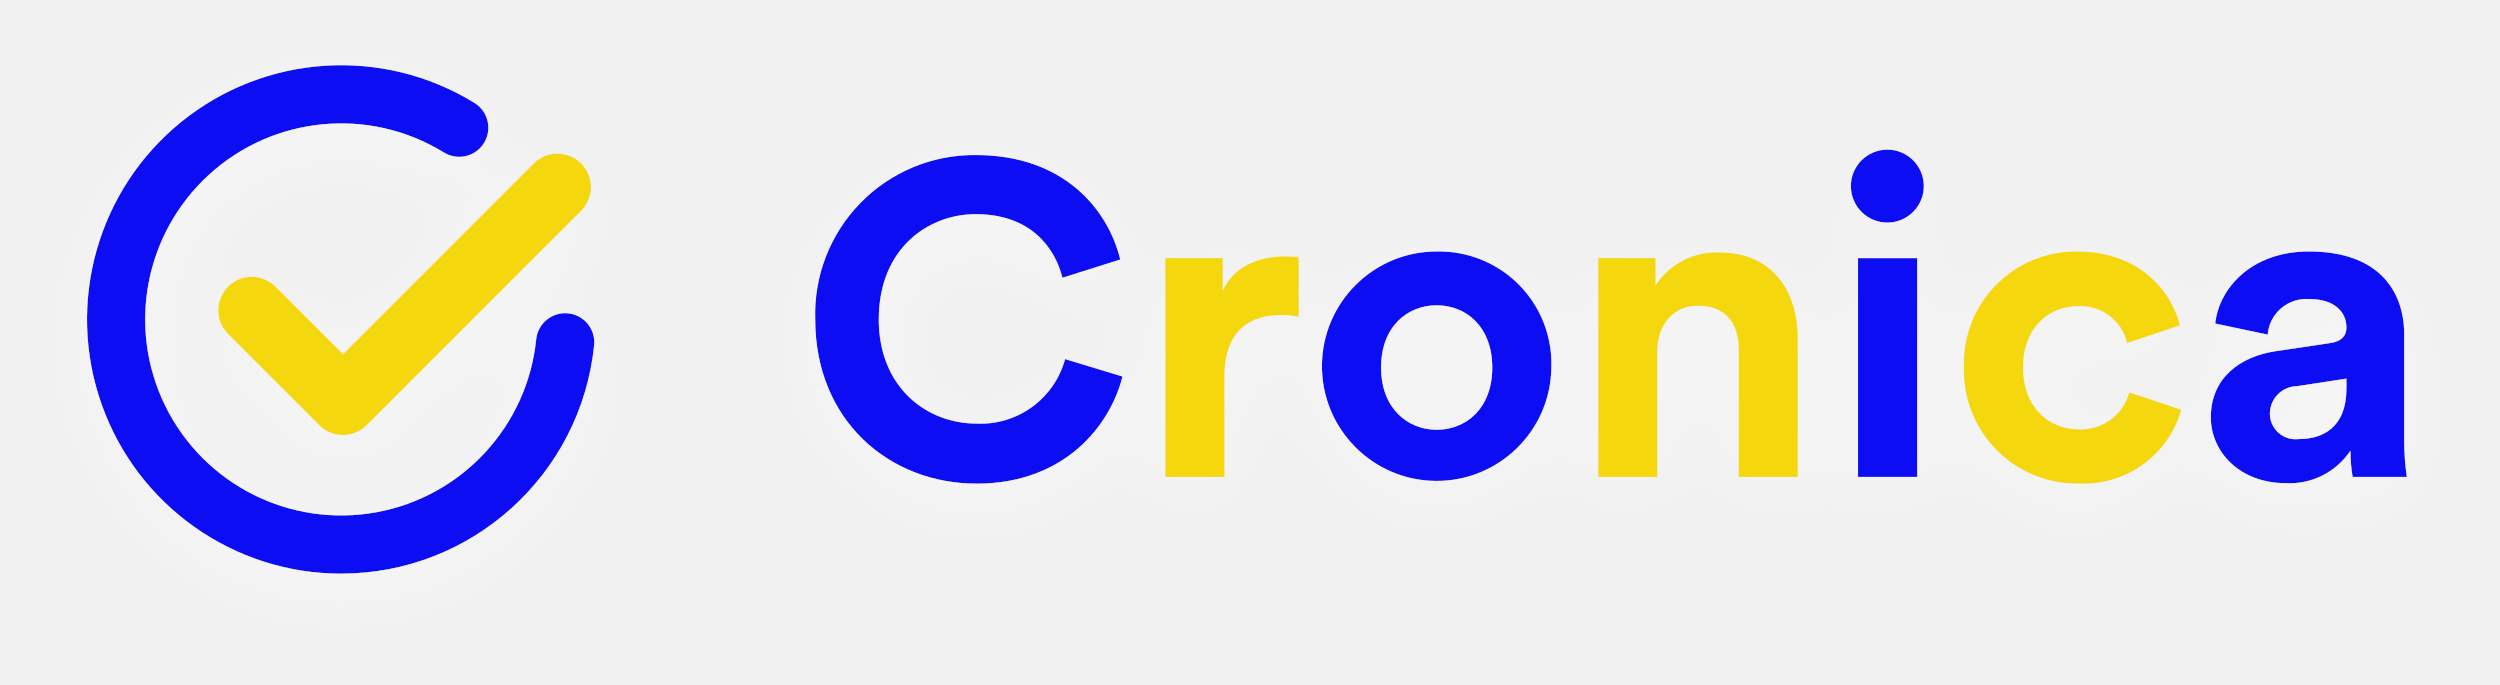
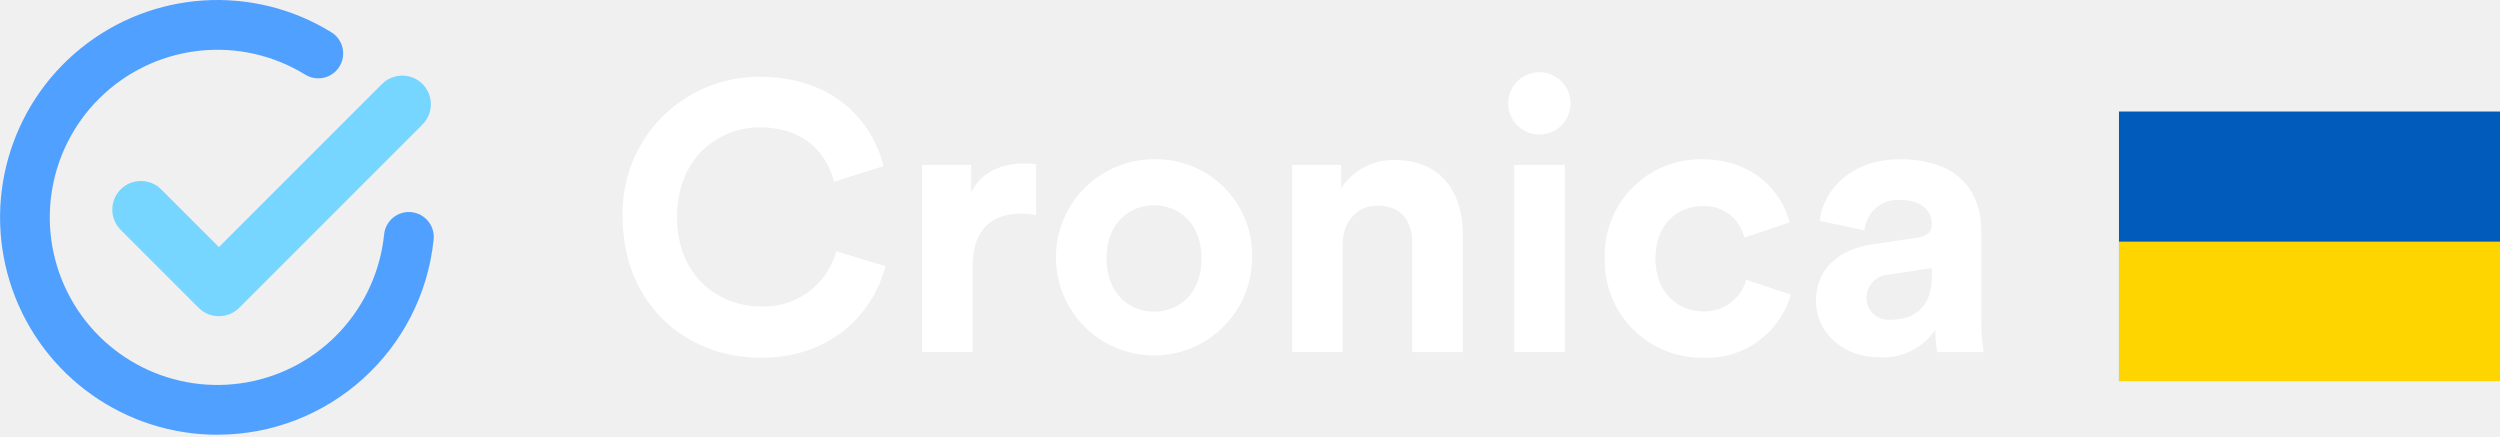
- <svg xmlns="http://www.w3.org/2000/svg" width="230px" height="63px" viewBox="0 0 230 63" version="1.1">
-   <defs>
-     <filter x="-9.3%" y="-42.6%" width="118.6%" height="185.1%" filterUnits="objectBoundingBox" id="filter-1">
-       <feOffset dx="0" dy="2" in="SourceAlpha" result="shadowOffsetOuter1" />
-       <feGaussianBlur stdDeviation="4" in="shadowOffsetOuter1" result="shadowBlurOuter1" />
-       <feColorMatrix values="0 0 0 0 1   0 0 0 0 1   0 0 0 0 1  0 0 0 0.5 0" type="matrix" in="shadowBlurOuter1" result="shadowMatrixOuter1" />
-       <feMerge>
-         <feMergeNode in="shadowMatrixOuter1" />
-         <feMergeNode in="SourceGraphic" />
-       </feMerge>
-     </filter>
-   </defs>
+ <svg xmlns="http://www.w3.org/2000/svg" width="269px" height="47px" viewBox="0 0 269 47" version="1.1">
  <g id="Page-1" stroke="none" stroke-width="1" fill="none" fill-rule="evenodd">
-     <g id="logo" filter="url(#filter-1)" transform="translate(8, 6)" fill-rule="nonzero">
-       <g id="Group_107">
-         <path d="M23.389,46.779 C13.481,46.776 4.65,40.531 1.346,31.19 C-1.958,21.85 0.981,11.441 8.683,5.208 C16.385,-1.024 27.178,-1.728 35.624,3.452 C36.452,3.947 36.95,4.85 36.928,5.814 C36.905,6.779 36.365,7.657 35.514,8.113 C34.664,8.569 33.634,8.532 32.818,8.016 C25.967,3.814 17.163,4.653 11.229,10.072 C5.295,15.492 3.663,24.184 7.228,31.386 C10.792,38.589 18.693,42.564 26.601,41.133 C34.509,39.702 40.515,33.211 41.33,25.216 C41.482,23.747 42.794,22.679 44.263,22.827 C45.732,22.975 46.805,24.283 46.661,25.753 C45.445,37.692 35.391,46.774 23.39,46.774 L23.389,46.779 Z" id="Path_1" fill="#070FF3" />
-         <path d="M23.555,34.022 C22.738,34.024 21.954,33.7 21.376,33.122 L12.966,24.712 C11.782,23.506 11.791,21.571 12.986,20.375 C14.182,19.18 16.117,19.171 17.323,20.355 L23.555,26.586 L41.085,9.056 C41.861,8.265 43.001,7.952 44.072,8.236 C45.143,8.519 45.979,9.355 46.262,10.426 C46.546,11.497 46.233,12.637 45.442,13.413 L25.733,33.122 C25.156,33.7 24.372,34.024 23.555,34.022 L23.555,34.022 Z" id="Path_2" fill="#F4D708" />
+     <g id="Group" fill-rule="nonzero">
+       <g id="ukrflag" transform="translate(228, 12)">
+         <rect id="Rectangle" fill="#005BBB" x="0" y="0" width="41" height="29" />
+         <rect id="Rectangle" fill="#FFD500" x="0" y="14" width="41" height="15" />
      </g>
-       <g id="Group_708" transform="translate(66.184, 7.617)">
-         <path d="M0.816,15.777 C0.682,11.788 2.183,7.917 4.971,5.06 C7.759,2.204 11.593,0.61 15.584,0.647 C23.603,0.647 27.733,5.555 28.879,10.258 L23.562,11.936 C22.862,9.156 20.615,6.087 15.584,6.087 C11.249,6.087 6.665,9.194 6.665,15.78 C6.665,21.957 11.003,25.354 15.665,25.354 C19.432,25.524 22.813,23.06 23.806,19.423 L29.082,21.023 C27.977,25.481 23.806,30.88 15.664,30.88 C7.566,30.873 0.816,25.024 0.816,15.777 Z" id="Path_2368" fill="#070FF3" />
-         <path d="M45.299,15.532 C44.76,15.423 44.212,15.368 43.662,15.368 C40.882,15.368 38.467,16.719 38.467,21.054 L38.467,30.26 L33.027,30.26 L33.027,10.133 L38.307,10.133 L38.307,13.121 C39.531,10.461 42.315,9.97 44.03,9.97 C44.454,9.976 44.878,10.003 45.299,10.052 L45.299,15.532 Z" id="Path_2369" fill="#F4D708" />
-         <path d="M68.543,20.198 C68.475,26.011 63.72,30.675 57.906,30.63 C52.093,30.584 47.411,25.847 47.434,20.033 C47.457,14.22 52.176,9.519 57.99,9.52 C60.83,9.457 63.57,10.566 65.566,12.586 C67.563,14.606 68.639,17.359 68.543,20.198 L68.543,20.198 Z M63.103,20.198 C63.103,16.392 60.647,14.471 57.99,14.471 C55.333,14.471 52.877,16.391 52.877,20.198 C52.877,23.96 55.329,25.921 57.99,25.921 C60.651,25.921 63.103,24.001 63.103,20.198 Z" id="Path_2370" fill="#070FF3" />
-         <path d="M78.29,30.26 L72.85,30.26 L72.85,10.133 L78.126,10.133 L78.126,12.633 C79.401,10.679 81.602,9.532 83.934,9.604 C88.924,9.604 91.216,13.165 91.216,17.582 L91.216,30.263 L85.776,30.263 L85.776,18.523 C85.776,16.272 84.671,14.512 82.055,14.512 C79.681,14.512 78.29,16.354 78.29,18.687 L78.29,30.26 Z" id="Path_2371" fill="#F4D708" />
-         <path d="M99.454,0.153 C101.301,0.154 102.799,1.648 102.806,3.495 C102.812,5.342 101.324,6.847 99.478,6.861 C97.631,6.875 96.12,5.394 96.098,3.547 C96.086,2.65 96.435,1.786 97.066,1.148 C97.696,0.51 98.557,0.151 99.454,0.153 L99.454,0.153 Z M96.754,30.259 L96.754,10.133 L102.198,10.133 L102.198,30.26 L96.754,30.259 Z" id="Path_2372" fill="#070FF3" />
-         <path d="M111.937,20.198 C111.937,23.837 114.307,25.884 117.091,25.884 C119.235,25.965 121.152,24.555 121.713,22.484 L126.498,24.084 C125.317,28.256 121.422,31.068 117.091,30.875 C114.251,30.927 111.512,29.817 109.511,27.801 C107.509,25.785 106.418,23.039 106.491,20.199 C106.389,17.379 107.448,14.641 109.42,12.623 C111.392,10.605 114.105,9.483 116.927,9.52 C122.408,9.52 125.515,12.92 126.375,16.311 L121.508,17.948 C121.032,15.891 119.159,14.465 117.05,14.554 C114.267,14.553 111.937,16.555 111.937,20.198 Z" id="Path_2373" fill="#F4D708" />
-         <path d="M135.222,18.684 L140.171,17.947 C141.317,17.783 141.685,17.21 141.685,16.515 C141.685,15.082 140.58,13.899 138.291,13.899 C136.326,13.741 134.604,15.205 134.444,17.17 L129.618,16.147 C129.945,12.999 132.848,9.52 138.247,9.52 C144.628,9.52 147.002,13.12 147.002,17.17 L147.002,27.07 C147.008,28.139 147.09,29.206 147.248,30.263 L142.258,30.263 C142.12,29.466 142.053,28.657 142.058,27.848 C140.745,29.818 138.492,30.953 136.127,30.836 C131.833,30.836 129.213,27.93 129.213,24.782 C129.209,21.177 131.869,19.175 135.222,18.684 Z M141.685,22.119 L141.685,21.219 L137.145,21.911 C135.759,21.934 134.647,23.063 134.645,24.449 C134.649,25.117 134.937,25.752 135.436,26.196 C135.936,26.641 136.6,26.852 137.264,26.779 C139.557,26.781 141.685,25.679 141.685,22.12 L141.685,22.119 Z" id="Path_2374" fill="#070FF3" />
+       <g id="logo">
+         <g id="Group_107">
+           <path d="M23.389,46.779 C13.481,46.776 4.65,40.531 1.346,31.19 C-1.958,21.85 0.981,11.441 8.683,5.208 C16.385,-1.024 27.178,-1.728 35.624,3.452 C36.452,3.947 36.95,4.85 36.928,5.814 C36.905,6.779 36.365,7.657 35.514,8.113 C34.664,8.569 33.634,8.532 32.818,8.016 C25.967,3.814 17.163,4.653 11.229,10.072 C5.295,15.492 3.663,24.184 7.228,31.386 C10.792,38.589 18.693,42.564 26.601,41.133 C34.509,39.702 40.515,33.211 41.33,25.216 C41.482,23.747 42.794,22.679 44.263,22.827 C45.732,22.975 46.805,24.283 46.661,25.753 C45.445,37.692 35.391,46.774 23.39,46.774 L23.389,46.779 Z" id="Path_1" fill="#50A0FF" />
+           <path d="M23.555,34.022 C22.738,34.024 21.954,33.7 21.376,33.122 L12.966,24.712 C11.782,23.506 11.791,21.571 12.986,20.375 C14.182,19.18 16.117,19.171 17.323,20.355 L23.555,26.586 L41.085,9.056 C41.861,8.265 43.001,7.952 44.072,8.236 C45.143,8.519 45.979,9.355 46.262,10.426 C46.546,11.497 46.233,12.637 45.442,13.413 L25.733,33.122 C25.156,33.7 24.372,34.024 23.555,34.022 L23.555,34.022 Z" id="Path_2" fill="#76D6FF" />
+         </g>
+         <g id="Group_708" transform="translate(66.184, 7.617)" fill="#FFFFFF">
+           <path d="M0.816,15.777 C0.682,11.788 2.183,7.917 4.971,5.06 C7.759,2.204 11.593,0.61 15.584,0.647 C23.603,0.647 27.733,5.555 28.879,10.258 L23.562,11.936 C22.862,9.156 20.615,6.087 15.584,6.087 C11.249,6.087 6.665,9.194 6.665,15.78 C6.665,21.957 11.003,25.354 15.665,25.354 C19.432,25.524 22.813,23.06 23.806,19.423 L29.082,21.023 C27.977,25.481 23.806,30.88 15.664,30.88 C7.566,30.873 0.816,25.024 0.816,15.777 Z" id="Path_2368" />
+           <path d="M45.299,15.532 C44.76,15.423 44.212,15.368 43.662,15.368 C40.882,15.368 38.467,16.719 38.467,21.054 L38.467,30.26 L33.027,30.26 L33.027,10.133 L38.307,10.133 L38.307,13.121 C39.531,10.461 42.315,9.97 44.03,9.97 C44.454,9.976 44.878,10.003 45.299,10.052 L45.299,15.532 Z" id="Path_2369" />
+           <path d="M68.543,20.198 C68.475,26.011 63.72,30.675 57.906,30.63 C52.093,30.584 47.411,25.847 47.434,20.033 C47.457,14.22 52.176,9.519 57.99,9.52 C60.83,9.457 63.57,10.566 65.566,12.586 C67.563,14.606 68.639,17.359 68.543,20.198 L68.543,20.198 Z M63.103,20.198 C63.103,16.392 60.647,14.471 57.99,14.471 C55.333,14.471 52.877,16.391 52.877,20.198 C52.877,23.96 55.329,25.921 57.99,25.921 C60.651,25.921 63.103,24.001 63.103,20.198 Z" id="Path_2370" />
+           <path d="M78.29,30.26 L72.85,30.26 L72.85,10.133 L78.126,10.133 L78.126,12.633 C79.401,10.679 81.602,9.532 83.934,9.604 C88.924,9.604 91.216,13.165 91.216,17.582 L91.216,30.263 L85.776,30.263 L85.776,18.523 C85.776,16.272 84.671,14.512 82.055,14.512 C79.681,14.512 78.29,16.354 78.29,18.687 L78.29,30.26 Z" id="Path_2371" />
+           <path d="M99.454,0.153 C101.301,0.154 102.799,1.648 102.806,3.495 C102.812,5.342 101.324,6.847 99.478,6.861 C97.631,6.875 96.12,5.394 96.098,3.547 C96.086,2.65 96.435,1.786 97.066,1.148 C97.696,0.51 98.557,0.151 99.454,0.153 L99.454,0.153 Z M96.754,30.259 L96.754,10.133 L102.198,10.133 L102.198,30.26 L96.754,30.259 Z" id="Path_2372" />
+           <path d="M111.937,20.198 C111.937,23.837 114.307,25.884 117.091,25.884 C119.235,25.965 121.152,24.555 121.713,22.484 L126.498,24.084 C125.317,28.256 121.422,31.068 117.091,30.875 C114.251,30.927 111.512,29.817 109.511,27.801 C107.509,25.785 106.418,23.039 106.491,20.199 C106.389,17.379 107.448,14.641 109.42,12.623 C111.392,10.605 114.105,9.483 116.927,9.52 C122.408,9.52 125.515,12.92 126.375,16.311 L121.508,17.948 C121.032,15.891 119.159,14.465 117.05,14.554 C114.267,14.553 111.937,16.555 111.937,20.198 Z" id="Path_2373" />
+           <path d="M135.222,18.684 L140.171,17.947 C141.317,17.783 141.685,17.21 141.685,16.515 C141.685,15.082 140.58,13.899 138.291,13.899 C136.326,13.741 134.604,15.205 134.444,17.17 L129.618,16.147 C129.945,12.999 132.848,9.52 138.247,9.52 C144.628,9.52 147.002,13.12 147.002,17.17 L147.002,27.07 C147.008,28.139 147.09,29.206 147.248,30.263 L142.258,30.263 C142.12,29.466 142.053,28.657 142.058,27.848 C140.745,29.818 138.492,30.953 136.127,30.836 C131.833,30.836 129.213,27.93 129.213,24.782 C129.209,21.177 131.869,19.175 135.222,18.684 Z M141.685,22.119 L141.685,21.219 L137.145,21.911 C135.759,21.934 134.647,23.063 134.645,24.449 C134.649,25.117 134.937,25.752 135.436,26.196 C135.936,26.641 136.6,26.852 137.264,26.779 C139.557,26.781 141.685,25.679 141.685,22.12 L141.685,22.119 Z" id="Path_2374" />
+         </g>
      </g>
    </g>
  </g>
</svg>
